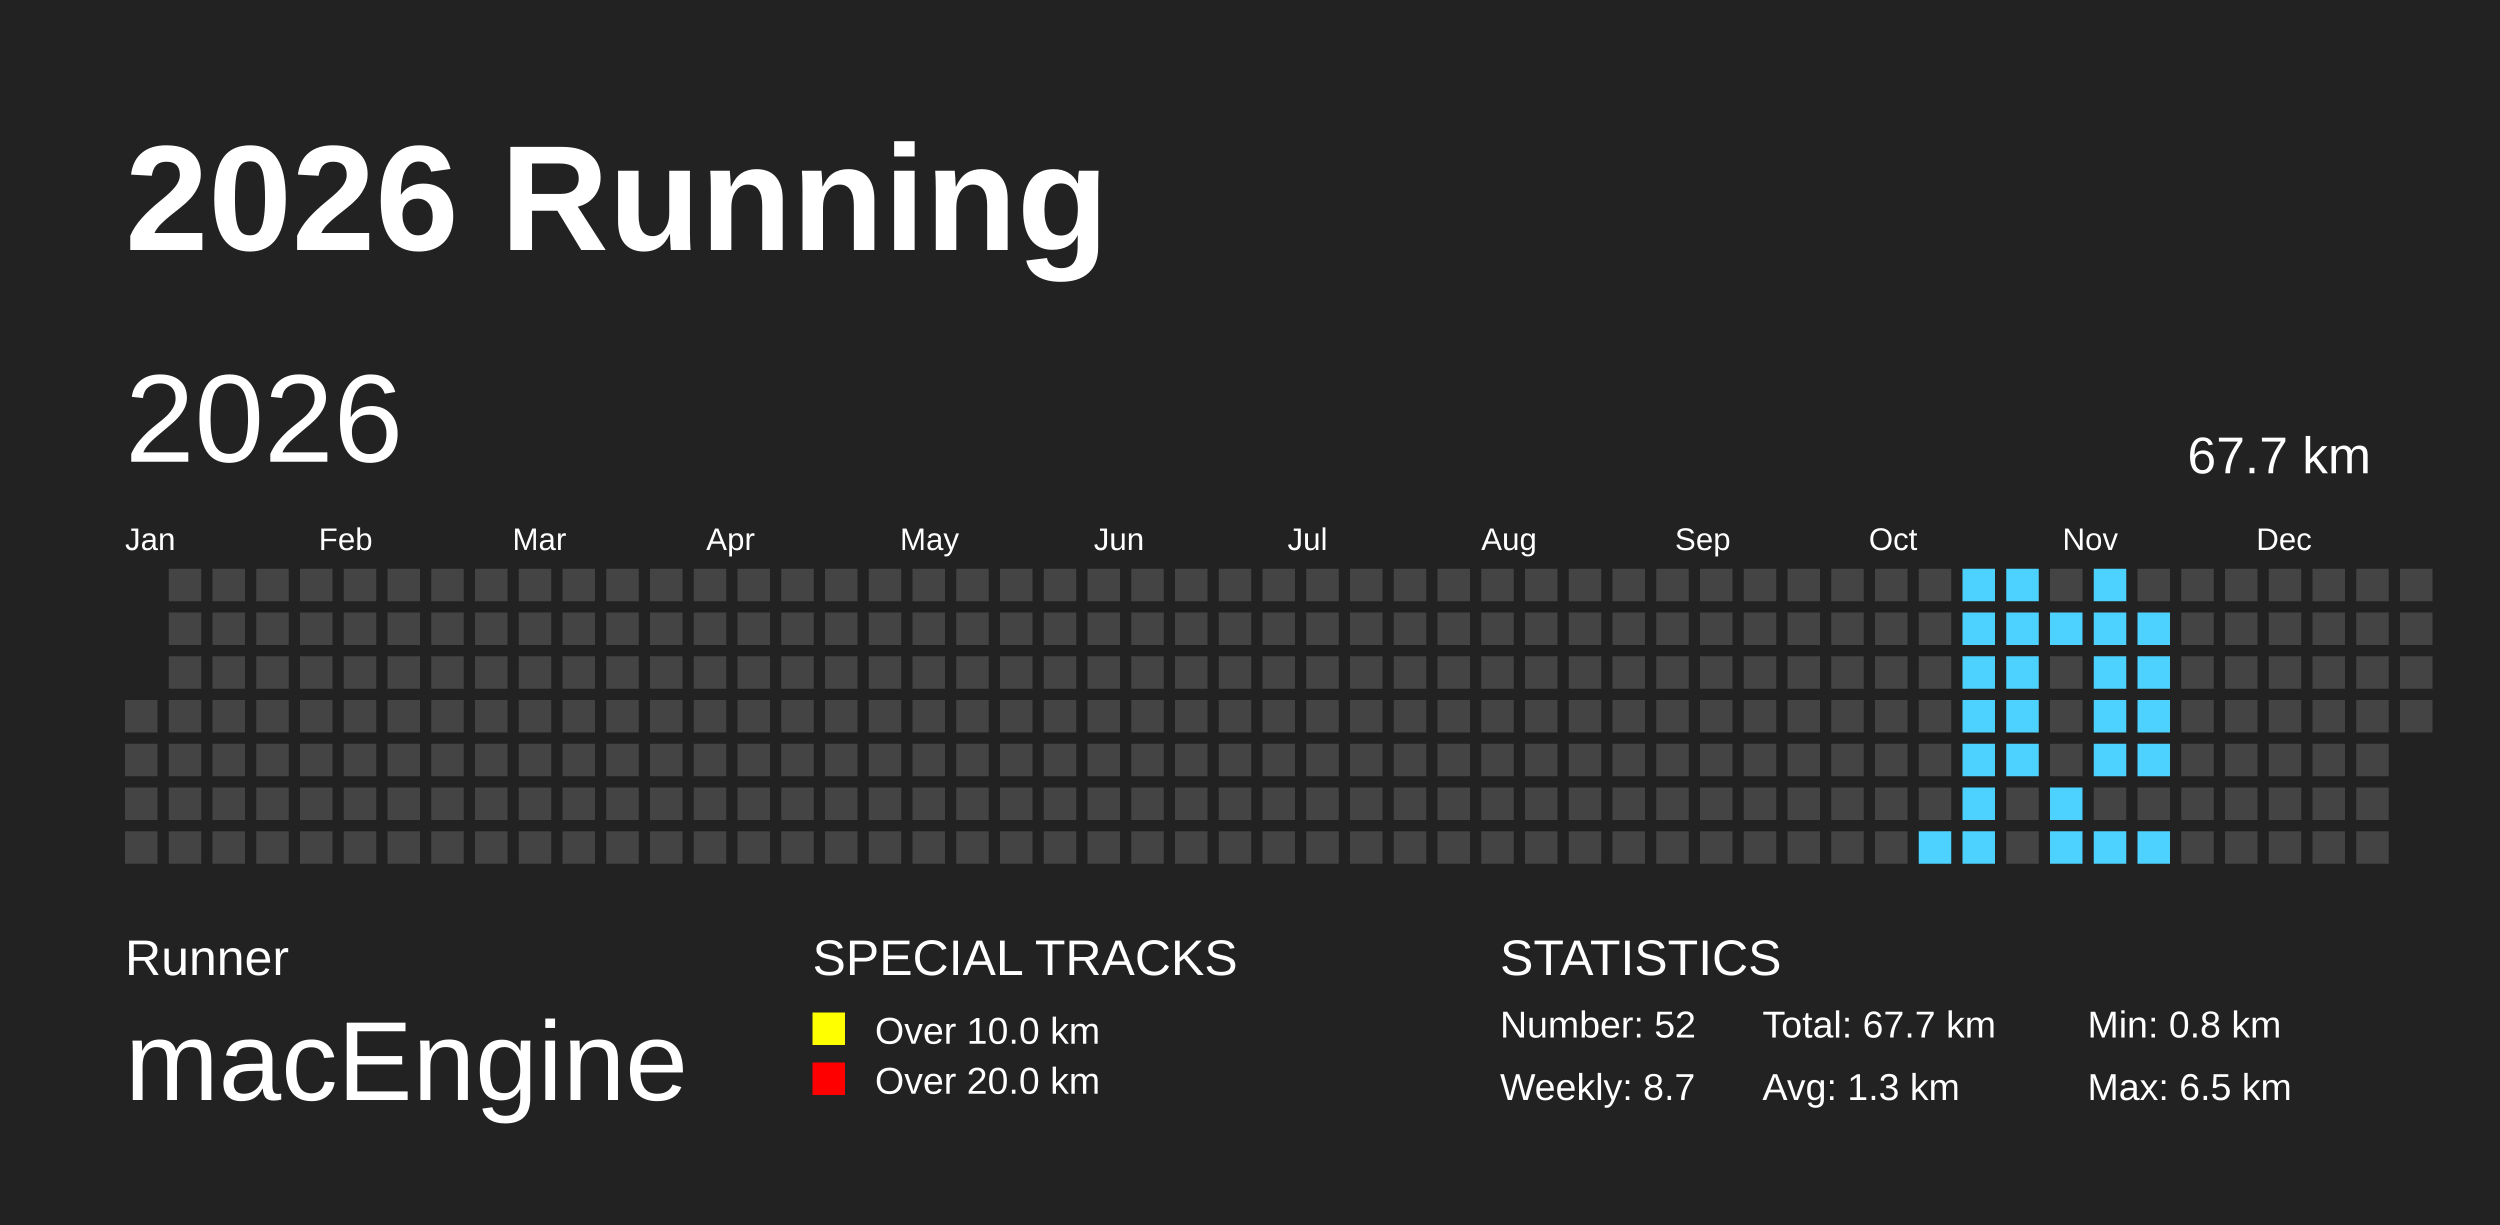
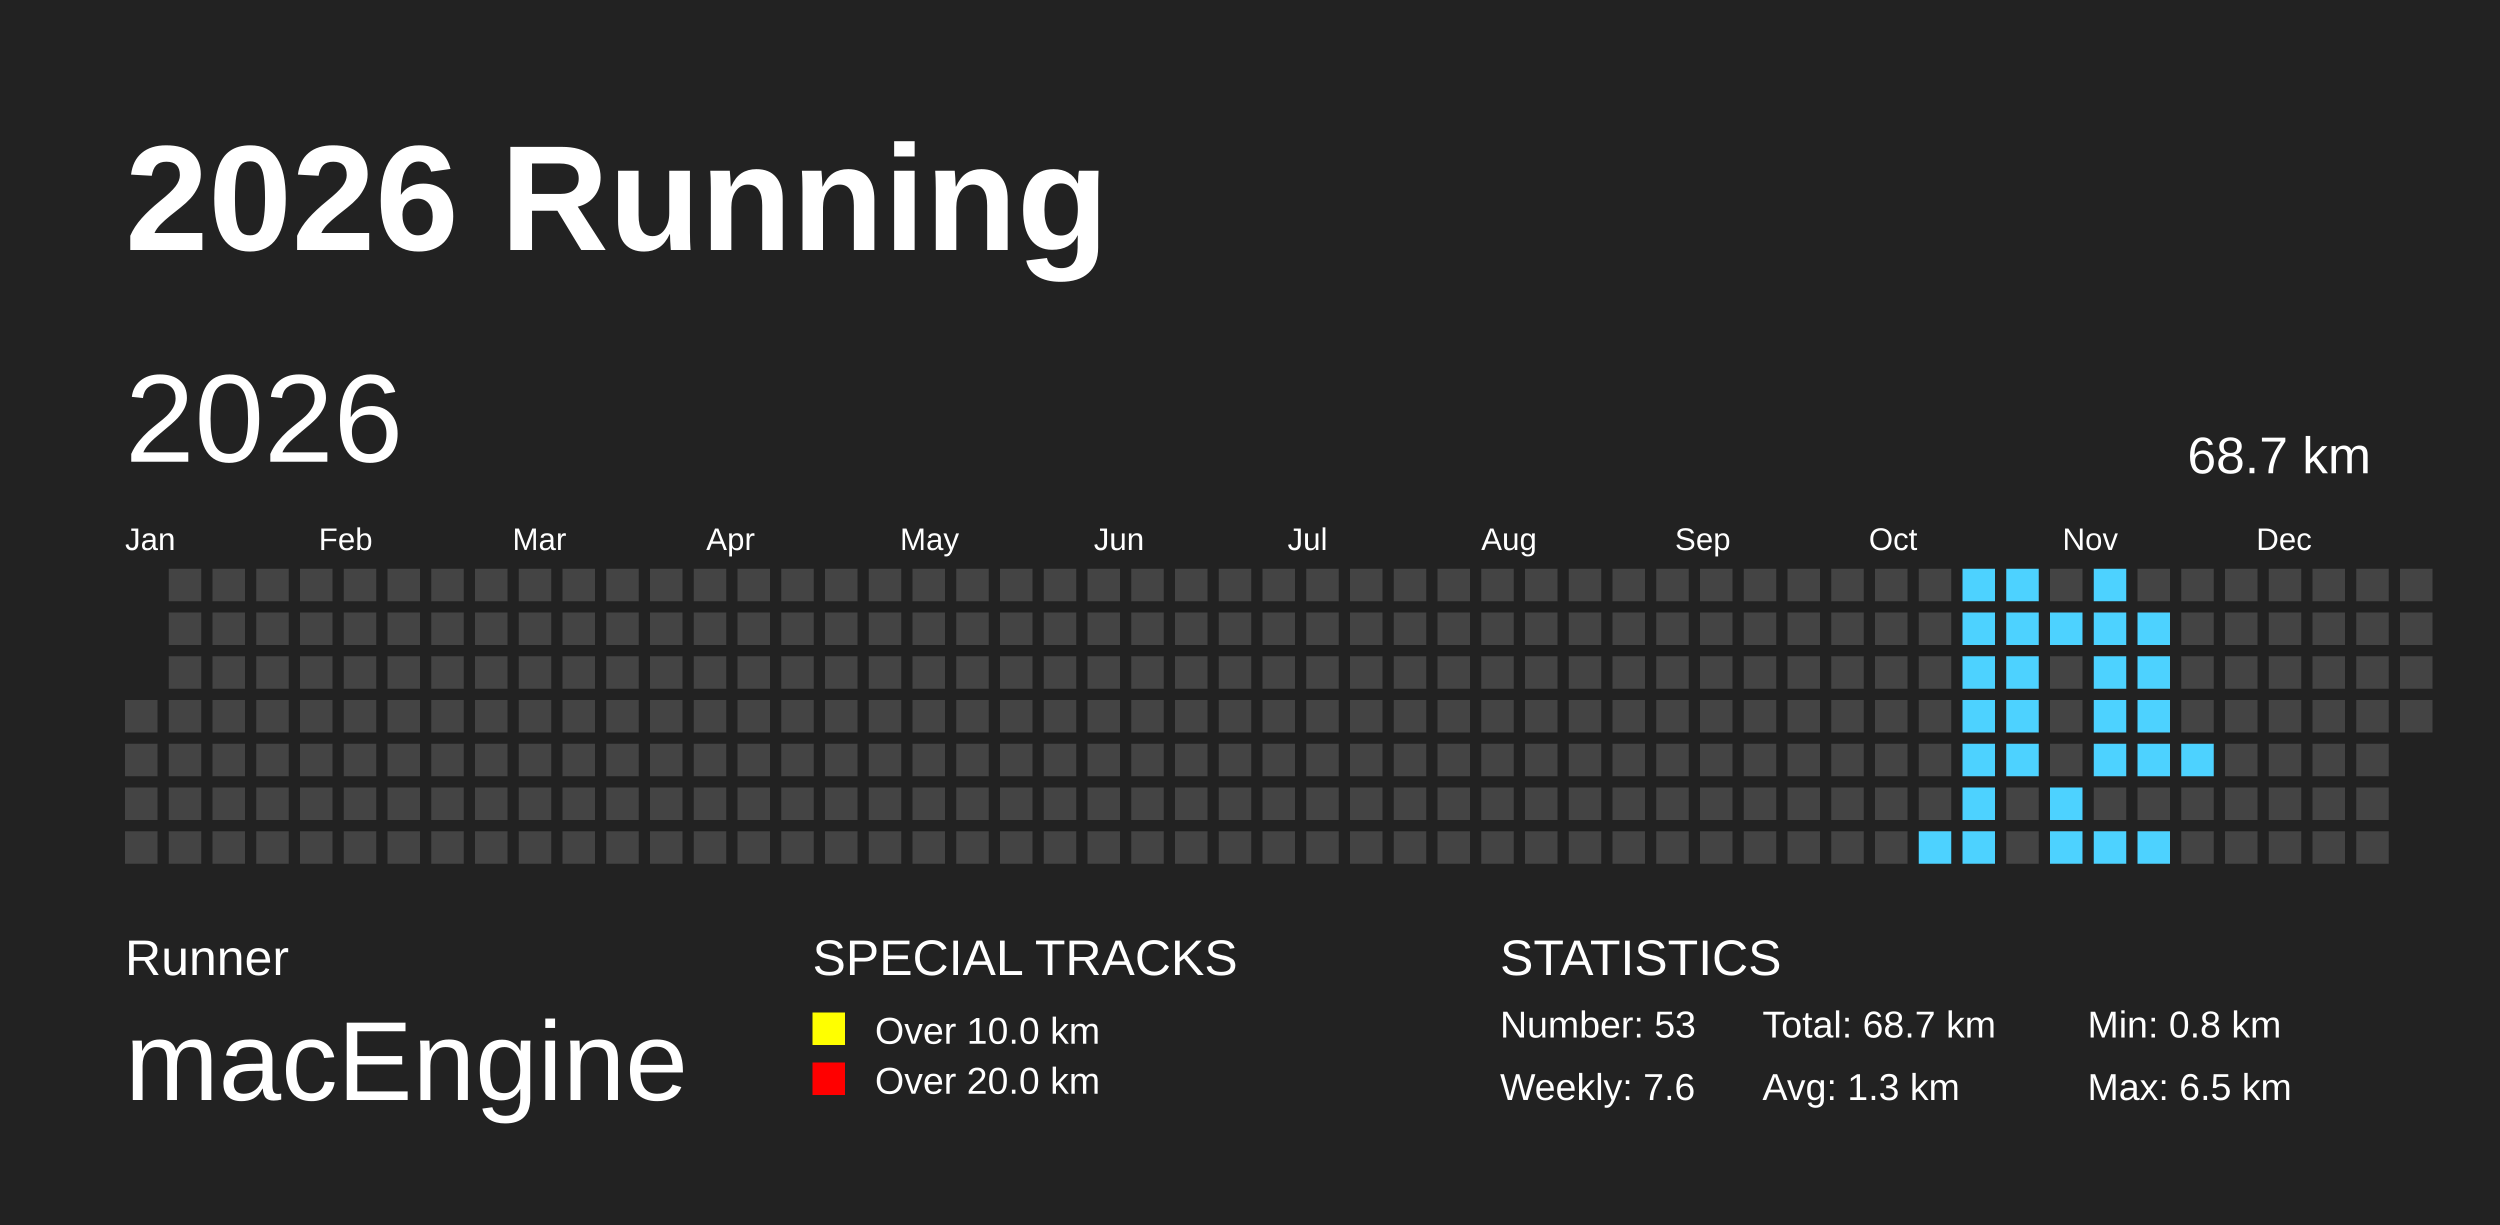
<svg xmlns="http://www.w3.org/2000/svg" baseProfile="full" height="98mm" version="1.1" viewBox="0,0,200,98" width="200mm">
  <defs>
    <pattern height="2" id="indoor-stripe" patternUnits="userSpaceOnUse" width="2">
      <line stroke="white" stroke-opacity="0.45" stroke-width="0.5" x1="0" x2="2" y1="2" y2="0" />
    </pattern>
  </defs>
  <rect fill="#222222" height="98" width="200" x="0" y="0" />
  <text fill="#FFFFFF" style="font-size:12px; font-family:Arial; font-weight:bold;" x="10" y="20">2026 Running</text>
  <text fill="#FFFFFF" style="font-size:4px; font-family:Arial" x="10" y="78">Runner</text>
  <text fill="#FFFFFF" style="font-size:9px; font-family:Arial" x="10" y="88">macEngine</text>
  <text fill="#FFFFFF" style="font-size:4px; font-family:Arial" x="65" y="78">SPECIAL TRACKS</text>
  <rect fill="yellow" height="2.6" width="2.6" x="65" y="81" />
  <text fill="#FFFFFF" style="font-size:3px; font-family:Arial" x="70" y="83.5">Over 10.0 km</text>
  <rect fill="red" height="2.6" width="2.6" x="65" y="85" />
  <text fill="#FFFFFF" style="font-size:3px; font-family:Arial" x="70" y="87.5">Over 20.0 km</text>
  <text fill="#FFFFFF" style="font-size:4px; font-family:Arial" x="120" y="78">STATISTICS</text>
-   <text fill="#FFFFFF" style="font-size:3px; font-family:Arial" x="120" y="83">Number: 52</text>
-   <text fill="#FFFFFF" style="font-size:3px; font-family:Arial" x="120" y="88">Weekly: 8.7</text>
-   <text fill="#FFFFFF" style="font-size:3px; font-family:Arial" x="141" y="83">Total: 67.7 km</text>
+   <text fill="#FFFFFF" style="font-size:3px; font-family:Arial" x="120" y="83">Number: 53</text>
+   <text fill="#FFFFFF" style="font-size:3px; font-family:Arial" x="120" y="88">Weekly: 7.6</text>
+   <text fill="#FFFFFF" style="font-size:3px; font-family:Arial" x="141" y="83">Total: 68.7 km</text>
  <text fill="#FFFFFF" style="font-size:3px; font-family:Arial" x="141" y="88">Avg: 1.3 km</text>
  <text fill="#FFFFFF" style="font-size:3px; font-family:Arial" x="167" y="83">Min: 0.8 km</text>
  <text fill="#FFFFFF" style="font-size:3px; font-family:Arial" x="167" y="88">Max: 6.5 km</text>
  <text dominant-baseline="hanging" fill="#FFFFFF" style="font-size:10.0px; font-family:Arial;" x="10" y="30">2026</text>
-   <text dominant-baseline="hanging" fill="#FFFFFF" style="font-size:4.125px; font-family:Arial;" x="175" y="35">67.7 km</text>
+   <text dominant-baseline="hanging" fill="#FFFFFF" style="font-size:4.125px; font-family:Arial;" x="175" y="35">68.7 km</text>
  <text fill="#FFFFFF" style="font-size:2.5px; font-family:Arial" x="10.0" y="44">Jan</text>
  <text fill="#FFFFFF" style="font-size:2.5px; font-family:Arial" x="25.5" y="44">Feb</text>
  <text fill="#FFFFFF" style="font-size:2.5px; font-family:Arial" x="41.0" y="44">Mar</text>
  <text fill="#FFFFFF" style="font-size:2.5px; font-family:Arial" x="56.5" y="44">Apr</text>
  <text fill="#FFFFFF" style="font-size:2.5px; font-family:Arial" x="72.0" y="44">May</text>
  <text fill="#FFFFFF" style="font-size:2.5px; font-family:Arial" x="87.5" y="44">Jun</text>
  <text fill="#FFFFFF" style="font-size:2.5px; font-family:Arial" x="103.0" y="44">Jul</text>
  <text fill="#FFFFFF" style="font-size:2.5px; font-family:Arial" x="118.5" y="44">Aug</text>
  <text fill="#FFFFFF" style="font-size:2.5px; font-family:Arial" x="134.0" y="44">Sep</text>
  <text fill="#FFFFFF" style="font-size:2.5px; font-family:Arial" x="149.5" y="44">Oct</text>
  <text fill="#FFFFFF" style="font-size:2.5px; font-family:Arial" x="165.0" y="44">Nov</text>
  <text fill="#FFFFFF" style="font-size:2.5px; font-family:Arial" x="180.5" y="44">Dec</text>
  <rect fill="#444444" height="2.6" width="2.6" x="10.0" y="56.0" />
  <rect fill="#444444" height="2.6" width="2.6" x="10.0" y="59.5" />
  <rect fill="#444444" height="2.6" width="2.6" x="10.0" y="63.0" />
  <rect fill="#444444" height="2.6" width="2.6" x="10.0" y="66.5" />
  <rect fill="#444444" height="2.6" width="2.6" x="13.5" y="45.5" />
  <rect fill="#444444" height="2.6" width="2.6" x="13.5" y="49.0" />
  <rect fill="#444444" height="2.6" width="2.6" x="13.5" y="52.5" />
  <rect fill="#444444" height="2.6" width="2.6" x="13.5" y="56.0" />
  <rect fill="#444444" height="2.6" width="2.6" x="13.5" y="59.5" />
  <rect fill="#444444" height="2.6" width="2.6" x="13.5" y="63.0" />
  <rect fill="#444444" height="2.6" width="2.6" x="13.5" y="66.5" />
  <rect fill="#444444" height="2.6" width="2.6" x="17.0" y="45.5" />
  <rect fill="#444444" height="2.6" width="2.6" x="17.0" y="49.0" />
  <rect fill="#444444" height="2.6" width="2.6" x="17.0" y="52.5" />
  <rect fill="#444444" height="2.6" width="2.6" x="17.0" y="56.0" />
  <rect fill="#444444" height="2.6" width="2.6" x="17.0" y="59.5" />
  <rect fill="#444444" height="2.6" width="2.6" x="17.0" y="63.0" />
  <rect fill="#444444" height="2.6" width="2.6" x="17.0" y="66.5" />
  <rect fill="#444444" height="2.6" width="2.6" x="20.5" y="45.5" />
  <rect fill="#444444" height="2.6" width="2.6" x="20.5" y="49.0" />
  <rect fill="#444444" height="2.6" width="2.6" x="20.5" y="52.5" />
  <rect fill="#444444" height="2.6" width="2.6" x="20.5" y="56.0" />
  <rect fill="#444444" height="2.6" width="2.6" x="20.5" y="59.5" />
  <rect fill="#444444" height="2.6" width="2.6" x="20.5" y="63.0" />
  <rect fill="#444444" height="2.6" width="2.6" x="20.5" y="66.5" />
  <rect fill="#444444" height="2.6" width="2.6" x="24.0" y="45.5" />
  <rect fill="#444444" height="2.6" width="2.6" x="24.0" y="49.0" />
  <rect fill="#444444" height="2.6" width="2.6" x="24.0" y="52.5" />
  <rect fill="#444444" height="2.6" width="2.6" x="24.0" y="56.0" />
  <rect fill="#444444" height="2.6" width="2.6" x="24.0" y="59.5" />
  <rect fill="#444444" height="2.6" width="2.6" x="24.0" y="63.0" />
  <rect fill="#444444" height="2.6" width="2.6" x="24.0" y="66.5" />
  <rect fill="#444444" height="2.6" width="2.6" x="27.5" y="45.5" />
  <rect fill="#444444" height="2.6" width="2.6" x="27.5" y="49.0" />
  <rect fill="#444444" height="2.6" width="2.6" x="27.5" y="52.5" />
  <rect fill="#444444" height="2.6" width="2.6" x="27.5" y="56.0" />
  <rect fill="#444444" height="2.6" width="2.6" x="27.5" y="59.5" />
  <rect fill="#444444" height="2.6" width="2.6" x="27.5" y="63.0" />
  <rect fill="#444444" height="2.6" width="2.6" x="27.5" y="66.5" />
  <rect fill="#444444" height="2.6" width="2.6" x="31.0" y="45.5" />
  <rect fill="#444444" height="2.6" width="2.6" x="31.0" y="49.0" />
  <rect fill="#444444" height="2.6" width="2.6" x="31.0" y="52.5" />
  <rect fill="#444444" height="2.6" width="2.6" x="31.0" y="56.0" />
  <rect fill="#444444" height="2.6" width="2.6" x="31.0" y="59.5" />
  <rect fill="#444444" height="2.6" width="2.6" x="31.0" y="63.0" />
  <rect fill="#444444" height="2.6" width="2.6" x="31.0" y="66.5" />
  <rect fill="#444444" height="2.6" width="2.6" x="34.5" y="45.5" />
  <rect fill="#444444" height="2.6" width="2.6" x="34.5" y="49.0" />
  <rect fill="#444444" height="2.6" width="2.6" x="34.5" y="52.5" />
  <rect fill="#444444" height="2.6" width="2.6" x="34.5" y="56.0" />
  <rect fill="#444444" height="2.6" width="2.6" x="34.5" y="59.5" />
  <rect fill="#444444" height="2.6" width="2.6" x="34.5" y="63.0" />
  <rect fill="#444444" height="2.6" width="2.6" x="34.5" y="66.5" />
  <rect fill="#444444" height="2.6" width="2.6" x="38.0" y="45.5" />
  <rect fill="#444444" height="2.6" width="2.6" x="38.0" y="49.0" />
  <rect fill="#444444" height="2.6" width="2.6" x="38.0" y="52.5" />
  <rect fill="#444444" height="2.6" width="2.6" x="38.0" y="56.0" />
  <rect fill="#444444" height="2.6" width="2.6" x="38.0" y="59.5" />
  <rect fill="#444444" height="2.6" width="2.6" x="38.0" y="63.0" />
  <rect fill="#444444" height="2.6" width="2.6" x="38.0" y="66.5" />
  <rect fill="#444444" height="2.6" width="2.6" x="41.5" y="45.5" />
  <rect fill="#444444" height="2.6" width="2.6" x="41.5" y="49.0" />
  <rect fill="#444444" height="2.6" width="2.6" x="41.5" y="52.5" />
  <rect fill="#444444" height="2.6" width="2.6" x="41.5" y="56.0" />
  <rect fill="#444444" height="2.6" width="2.6" x="41.5" y="59.5" />
  <rect fill="#444444" height="2.6" width="2.6" x="41.5" y="63.0" />
  <rect fill="#444444" height="2.6" width="2.6" x="41.5" y="66.5" />
  <rect fill="#444444" height="2.6" width="2.6" x="45.0" y="45.5" />
  <rect fill="#444444" height="2.6" width="2.6" x="45.0" y="49.0" />
  <rect fill="#444444" height="2.6" width="2.6" x="45.0" y="52.5" />
  <rect fill="#444444" height="2.6" width="2.6" x="45.0" y="56.0" />
  <rect fill="#444444" height="2.6" width="2.6" x="45.0" y="59.5" />
  <rect fill="#444444" height="2.6" width="2.6" x="45.0" y="63.0" />
  <rect fill="#444444" height="2.6" width="2.6" x="45.0" y="66.5" />
  <rect fill="#444444" height="2.6" width="2.6" x="48.5" y="45.5" />
  <rect fill="#444444" height="2.6" width="2.6" x="48.5" y="49.0" />
  <rect fill="#444444" height="2.6" width="2.6" x="48.5" y="52.5" />
  <rect fill="#444444" height="2.6" width="2.6" x="48.5" y="56.0" />
  <rect fill="#444444" height="2.6" width="2.6" x="48.5" y="59.5" />
  <rect fill="#444444" height="2.6" width="2.6" x="48.5" y="63.0" />
  <rect fill="#444444" height="2.6" width="2.6" x="48.5" y="66.5" />
  <rect fill="#444444" height="2.6" width="2.6" x="52.0" y="45.5" />
  <rect fill="#444444" height="2.6" width="2.6" x="52.0" y="49.0" />
  <rect fill="#444444" height="2.6" width="2.6" x="52.0" y="52.5" />
  <rect fill="#444444" height="2.6" width="2.6" x="52.0" y="56.0" />
  <rect fill="#444444" height="2.6" width="2.6" x="52.0" y="59.5" />
  <rect fill="#444444" height="2.6" width="2.6" x="52.0" y="63.0" />
  <rect fill="#444444" height="2.6" width="2.6" x="52.0" y="66.5" />
  <rect fill="#444444" height="2.6" width="2.6" x="55.5" y="45.5" />
  <rect fill="#444444" height="2.6" width="2.6" x="55.5" y="49.0" />
  <rect fill="#444444" height="2.6" width="2.6" x="55.5" y="52.5" />
  <rect fill="#444444" height="2.6" width="2.6" x="55.5" y="56.0" />
  <rect fill="#444444" height="2.6" width="2.6" x="55.5" y="59.5" />
  <rect fill="#444444" height="2.6" width="2.6" x="55.5" y="63.0" />
  <rect fill="#444444" height="2.6" width="2.6" x="55.5" y="66.5" />
  <rect fill="#444444" height="2.6" width="2.6" x="59.0" y="45.5" />
  <rect fill="#444444" height="2.6" width="2.6" x="59.0" y="49.0" />
  <rect fill="#444444" height="2.6" width="2.6" x="59.0" y="52.5" />
  <rect fill="#444444" height="2.6" width="2.6" x="59.0" y="56.0" />
  <rect fill="#444444" height="2.6" width="2.6" x="59.0" y="59.5" />
  <rect fill="#444444" height="2.6" width="2.6" x="59.0" y="63.0" />
  <rect fill="#444444" height="2.6" width="2.6" x="59.0" y="66.5" />
  <rect fill="#444444" height="2.6" width="2.6" x="62.5" y="45.5" />
  <rect fill="#444444" height="2.6" width="2.6" x="62.5" y="49.0" />
  <rect fill="#444444" height="2.6" width="2.6" x="62.5" y="52.5" />
  <rect fill="#444444" height="2.6" width="2.6" x="62.5" y="56.0" />
  <rect fill="#444444" height="2.6" width="2.6" x="62.5" y="59.5" />
  <rect fill="#444444" height="2.6" width="2.6" x="62.5" y="63.0" />
  <rect fill="#444444" height="2.6" width="2.6" x="62.5" y="66.5" />
  <rect fill="#444444" height="2.6" width="2.6" x="66.0" y="45.5" />
  <rect fill="#444444" height="2.6" width="2.6" x="66.0" y="49.0" />
  <rect fill="#444444" height="2.6" width="2.6" x="66.0" y="52.5" />
  <rect fill="#444444" height="2.6" width="2.6" x="66.0" y="56.0" />
  <rect fill="#444444" height="2.6" width="2.6" x="66.0" y="59.5" />
  <rect fill="#444444" height="2.6" width="2.6" x="66.0" y="63.0" />
  <rect fill="#444444" height="2.6" width="2.6" x="66.0" y="66.5" />
  <rect fill="#444444" height="2.6" width="2.6" x="69.5" y="45.5" />
  <rect fill="#444444" height="2.6" width="2.6" x="69.5" y="49.0" />
  <rect fill="#444444" height="2.6" width="2.6" x="69.5" y="52.5" />
  <rect fill="#444444" height="2.6" width="2.6" x="69.5" y="56.0" />
  <rect fill="#444444" height="2.6" width="2.6" x="69.5" y="59.5" />
  <rect fill="#444444" height="2.6" width="2.6" x="69.5" y="63.0" />
  <rect fill="#444444" height="2.6" width="2.6" x="69.5" y="66.5" />
  <rect fill="#444444" height="2.6" width="2.6" x="73.0" y="45.5" />
  <rect fill="#444444" height="2.6" width="2.6" x="73.0" y="49.0" />
  <rect fill="#444444" height="2.6" width="2.6" x="73.0" y="52.5" />
  <rect fill="#444444" height="2.6" width="2.6" x="73.0" y="56.0" />
  <rect fill="#444444" height="2.6" width="2.6" x="73.0" y="59.5" />
  <rect fill="#444444" height="2.6" width="2.6" x="73.0" y="63.0" />
  <rect fill="#444444" height="2.6" width="2.6" x="73.0" y="66.5" />
  <rect fill="#444444" height="2.6" width="2.6" x="76.5" y="45.5" />
  <rect fill="#444444" height="2.6" width="2.6" x="76.5" y="49.0" />
  <rect fill="#444444" height="2.6" width="2.6" x="76.5" y="52.5" />
  <rect fill="#444444" height="2.6" width="2.6" x="76.5" y="56.0" />
  <rect fill="#444444" height="2.6" width="2.6" x="76.5" y="59.5" />
  <rect fill="#444444" height="2.6" width="2.6" x="76.5" y="63.0" />
  <rect fill="#444444" height="2.6" width="2.6" x="76.5" y="66.5" />
  <rect fill="#444444" height="2.6" width="2.6" x="80.0" y="45.5" />
  <rect fill="#444444" height="2.6" width="2.6" x="80.0" y="49.0" />
  <rect fill="#444444" height="2.6" width="2.6" x="80.0" y="52.5" />
  <rect fill="#444444" height="2.6" width="2.6" x="80.0" y="56.0" />
  <rect fill="#444444" height="2.6" width="2.6" x="80.0" y="59.5" />
  <rect fill="#444444" height="2.6" width="2.6" x="80.0" y="63.0" />
  <rect fill="#444444" height="2.6" width="2.6" x="80.0" y="66.5" />
  <rect fill="#444444" height="2.6" width="2.6" x="83.5" y="45.5" />
  <rect fill="#444444" height="2.6" width="2.6" x="83.5" y="49.0" />
  <rect fill="#444444" height="2.6" width="2.6" x="83.5" y="52.5" />
  <rect fill="#444444" height="2.6" width="2.6" x="83.5" y="56.0" />
  <rect fill="#444444" height="2.6" width="2.6" x="83.5" y="59.5" />
  <rect fill="#444444" height="2.6" width="2.6" x="83.5" y="63.0" />
  <rect fill="#444444" height="2.6" width="2.6" x="83.5" y="66.5" />
  <rect fill="#444444" height="2.6" width="2.6" x="87.0" y="45.5" />
  <rect fill="#444444" height="2.6" width="2.6" x="87.0" y="49.0" />
  <rect fill="#444444" height="2.6" width="2.6" x="87.0" y="52.5" />
  <rect fill="#444444" height="2.6" width="2.6" x="87.0" y="56.0" />
  <rect fill="#444444" height="2.6" width="2.6" x="87.0" y="59.5" />
  <rect fill="#444444" height="2.6" width="2.6" x="87.0" y="63.0" />
  <rect fill="#444444" height="2.6" width="2.6" x="87.0" y="66.5" />
  <rect fill="#444444" height="2.6" width="2.6" x="90.5" y="45.5" />
  <rect fill="#444444" height="2.6" width="2.6" x="90.5" y="49.0" />
  <rect fill="#444444" height="2.6" width="2.6" x="90.5" y="52.5" />
  <rect fill="#444444" height="2.6" width="2.6" x="90.5" y="56.0" />
  <rect fill="#444444" height="2.6" width="2.6" x="90.5" y="59.5" />
  <rect fill="#444444" height="2.6" width="2.6" x="90.5" y="63.0" />
  <rect fill="#444444" height="2.6" width="2.6" x="90.5" y="66.5" />
  <rect fill="#444444" height="2.6" width="2.6" x="94.0" y="45.5" />
  <rect fill="#444444" height="2.6" width="2.6" x="94.0" y="49.0" />
  <rect fill="#444444" height="2.6" width="2.6" x="94.0" y="52.5" />
  <rect fill="#444444" height="2.6" width="2.6" x="94.0" y="56.0" />
  <rect fill="#444444" height="2.6" width="2.6" x="94.0" y="59.5" />
  <rect fill="#444444" height="2.6" width="2.6" x="94.0" y="63.0" />
  <rect fill="#444444" height="2.6" width="2.6" x="94.0" y="66.5" />
  <rect fill="#444444" height="2.6" width="2.6" x="97.5" y="45.5" />
  <rect fill="#444444" height="2.6" width="2.6" x="97.5" y="49.0" />
  <rect fill="#444444" height="2.6" width="2.6" x="97.5" y="52.5" />
  <rect fill="#444444" height="2.6" width="2.6" x="97.5" y="56.0" />
  <rect fill="#444444" height="2.6" width="2.6" x="97.5" y="59.5" />
  <rect fill="#444444" height="2.6" width="2.6" x="97.5" y="63.0" />
  <rect fill="#444444" height="2.6" width="2.6" x="97.5" y="66.5" />
  <rect fill="#444444" height="2.6" width="2.6" x="101.0" y="45.5" />
  <rect fill="#444444" height="2.6" width="2.6" x="101.0" y="49.0" />
  <rect fill="#444444" height="2.6" width="2.6" x="101.0" y="52.5" />
  <rect fill="#444444" height="2.6" width="2.6" x="101.0" y="56.0" />
  <rect fill="#444444" height="2.6" width="2.6" x="101.0" y="59.5" />
  <rect fill="#444444" height="2.6" width="2.6" x="101.0" y="63.0" />
  <rect fill="#444444" height="2.6" width="2.6" x="101.0" y="66.5" />
  <rect fill="#444444" height="2.6" width="2.6" x="104.5" y="45.5" />
  <rect fill="#444444" height="2.6" width="2.6" x="104.5" y="49.0" />
  <rect fill="#444444" height="2.6" width="2.6" x="104.5" y="52.5" />
  <rect fill="#444444" height="2.6" width="2.6" x="104.5" y="56.0" />
  <rect fill="#444444" height="2.6" width="2.6" x="104.5" y="59.5" />
  <rect fill="#444444" height="2.6" width="2.6" x="104.5" y="63.0" />
  <rect fill="#444444" height="2.6" width="2.6" x="104.5" y="66.5" />
  <rect fill="#444444" height="2.6" width="2.6" x="108.0" y="45.5" />
  <rect fill="#444444" height="2.6" width="2.6" x="108.0" y="49.0" />
  <rect fill="#444444" height="2.6" width="2.6" x="108.0" y="52.5" />
  <rect fill="#444444" height="2.6" width="2.6" x="108.0" y="56.0" />
  <rect fill="#444444" height="2.6" width="2.6" x="108.0" y="59.5" />
  <rect fill="#444444" height="2.6" width="2.6" x="108.0" y="63.0" />
  <rect fill="#444444" height="2.6" width="2.6" x="108.0" y="66.5" />
  <rect fill="#444444" height="2.6" width="2.6" x="111.5" y="45.5" />
  <rect fill="#444444" height="2.6" width="2.6" x="111.5" y="49.0" />
  <rect fill="#444444" height="2.6" width="2.6" x="111.5" y="52.5" />
  <rect fill="#444444" height="2.6" width="2.6" x="111.5" y="56.0" />
  <rect fill="#444444" height="2.6" width="2.6" x="111.5" y="59.5" />
  <rect fill="#444444" height="2.6" width="2.6" x="111.5" y="63.0" />
  <rect fill="#444444" height="2.6" width="2.6" x="111.5" y="66.5" />
  <rect fill="#444444" height="2.6" width="2.6" x="115.0" y="45.5" />
  <rect fill="#444444" height="2.6" width="2.6" x="115.0" y="49.0" />
  <rect fill="#444444" height="2.6" width="2.6" x="115.0" y="52.5" />
  <rect fill="#444444" height="2.6" width="2.6" x="115.0" y="56.0" />
  <rect fill="#444444" height="2.6" width="2.6" x="115.0" y="59.5" />
  <rect fill="#444444" height="2.6" width="2.6" x="115.0" y="63.0" />
  <rect fill="#444444" height="2.6" width="2.6" x="115.0" y="66.5" />
  <rect fill="#444444" height="2.6" width="2.6" x="118.5" y="45.5" />
  <rect fill="#444444" height="2.6" width="2.6" x="118.5" y="49.0" />
  <rect fill="#444444" height="2.6" width="2.6" x="118.5" y="52.5" />
  <rect fill="#444444" height="2.6" width="2.6" x="118.5" y="56.0" />
  <rect fill="#444444" height="2.6" width="2.6" x="118.5" y="59.5" />
  <rect fill="#444444" height="2.6" width="2.6" x="118.5" y="63.0" />
  <rect fill="#444444" height="2.6" width="2.6" x="118.5" y="66.5" />
  <rect fill="#444444" height="2.6" width="2.6" x="122.0" y="45.5" />
  <rect fill="#444444" height="2.6" width="2.6" x="122.0" y="49.0" />
  <rect fill="#444444" height="2.6" width="2.6" x="122.0" y="52.5" />
  <rect fill="#444444" height="2.6" width="2.6" x="122.0" y="56.0" />
  <rect fill="#444444" height="2.6" width="2.6" x="122.0" y="59.5" />
  <rect fill="#444444" height="2.6" width="2.6" x="122.0" y="63.0" />
  <rect fill="#444444" height="2.6" width="2.6" x="122.0" y="66.5" />
  <rect fill="#444444" height="2.6" width="2.6" x="125.5" y="45.5" />
  <rect fill="#444444" height="2.6" width="2.6" x="125.5" y="49.0" />
  <rect fill="#444444" height="2.6" width="2.6" x="125.5" y="52.5" />
  <rect fill="#444444" height="2.6" width="2.6" x="125.5" y="56.0" />
  <rect fill="#444444" height="2.6" width="2.6" x="125.5" y="59.5" />
  <rect fill="#444444" height="2.6" width="2.6" x="125.5" y="63.0" />
  <rect fill="#444444" height="2.6" width="2.6" x="125.5" y="66.5" />
  <rect fill="#444444" height="2.6" width="2.6" x="129.0" y="45.5" />
  <rect fill="#444444" height="2.6" width="2.6" x="129.0" y="49.0" />
  <rect fill="#444444" height="2.6" width="2.6" x="129.0" y="52.5" />
  <rect fill="#444444" height="2.6" width="2.6" x="129.0" y="56.0" />
  <rect fill="#444444" height="2.6" width="2.6" x="129.0" y="59.5" />
  <rect fill="#444444" height="2.6" width="2.6" x="129.0" y="63.0" />
  <rect fill="#444444" height="2.6" width="2.6" x="129.0" y="66.5" />
  <rect fill="#444444" height="2.6" width="2.6" x="132.5" y="45.5" />
  <rect fill="#444444" height="2.6" width="2.6" x="132.5" y="49.0" />
  <rect fill="#444444" height="2.6" width="2.6" x="132.5" y="52.5" />
  <rect fill="#444444" height="2.6" width="2.6" x="132.5" y="56.0" />
  <rect fill="#444444" height="2.6" width="2.6" x="132.5" y="59.5" />
  <rect fill="#444444" height="2.6" width="2.6" x="132.5" y="63.0" />
  <rect fill="#444444" height="2.6" width="2.6" x="132.5" y="66.5" />
  <rect fill="#444444" height="2.6" width="2.6" x="136.0" y="45.5" />
  <rect fill="#444444" height="2.6" width="2.6" x="136.0" y="49.0" />
  <rect fill="#444444" height="2.6" width="2.6" x="136.0" y="52.5" />
  <rect fill="#444444" height="2.6" width="2.6" x="136.0" y="56.0" />
  <rect fill="#444444" height="2.6" width="2.6" x="136.0" y="59.5" />
  <rect fill="#444444" height="2.6" width="2.6" x="136.0" y="63.0" />
  <rect fill="#444444" height="2.6" width="2.6" x="136.0" y="66.5" />
  <rect fill="#444444" height="2.6" width="2.6" x="139.5" y="45.5" />
  <rect fill="#444444" height="2.6" width="2.6" x="139.5" y="49.0" />
  <rect fill="#444444" height="2.6" width="2.6" x="139.5" y="52.5" />
  <rect fill="#444444" height="2.6" width="2.6" x="139.5" y="56.0" />
  <rect fill="#444444" height="2.6" width="2.6" x="139.5" y="59.5" />
  <rect fill="#444444" height="2.6" width="2.6" x="139.5" y="63.0" />
  <rect fill="#444444" height="2.6" width="2.6" x="139.5" y="66.5" />
  <rect fill="#444444" height="2.6" width="2.6" x="143.0" y="45.5" />
  <rect fill="#444444" height="2.6" width="2.6" x="143.0" y="49.0" />
  <rect fill="#444444" height="2.6" width="2.6" x="143.0" y="52.5" />
  <rect fill="#444444" height="2.6" width="2.6" x="143.0" y="56.0" />
  <rect fill="#444444" height="2.6" width="2.6" x="143.0" y="59.5" />
  <rect fill="#444444" height="2.6" width="2.6" x="143.0" y="63.0" />
  <rect fill="#444444" height="2.6" width="2.6" x="143.0" y="66.5" />
  <rect fill="#444444" height="2.6" width="2.6" x="146.5" y="45.5" />
  <rect fill="#444444" height="2.6" width="2.6" x="146.5" y="49.0" />
  <rect fill="#444444" height="2.6" width="2.6" x="146.5" y="52.5" />
  <rect fill="#444444" height="2.6" width="2.6" x="146.5" y="56.0" />
  <rect fill="#444444" height="2.6" width="2.6" x="146.5" y="59.5" />
  <rect fill="#444444" height="2.6" width="2.6" x="146.5" y="63.0" />
  <rect fill="#444444" height="2.6" width="2.6" x="146.5" y="66.5" />
  <rect fill="#444444" height="2.6" width="2.6" x="150.0" y="45.5" />
  <rect fill="#444444" height="2.6" width="2.6" x="150.0" y="49.0" />
  <rect fill="#444444" height="2.6" width="2.6" x="150.0" y="52.5" />
  <rect fill="#444444" height="2.6" width="2.6" x="150.0" y="56.0" />
  <rect fill="#444444" height="2.6" width="2.6" x="150.0" y="59.5" />
  <rect fill="#444444" height="2.6" width="2.6" x="150.0" y="63.0" />
  <rect fill="#444444" height="2.6" width="2.6" x="150.0" y="66.5" />
  <rect fill="#444444" height="2.6" width="2.6" x="153.5" y="45.5" />
  <rect fill="#444444" height="2.6" width="2.6" x="153.5" y="49.0" />
  <rect fill="#444444" height="2.6" width="2.6" x="153.5" y="52.5" />
  <rect fill="#444444" height="2.6" width="2.6" x="153.5" y="56.0" />
  <rect fill="#444444" height="2.6" width="2.6" x="153.5" y="59.5" />
  <rect fill="#444444" height="2.6" width="2.6" x="153.5" y="63.0" />
  <rect fill="#4DD2FF" height="2.6" width="2.6" x="153.5" y="66.5" />
  <rect fill="#4DD2FF" height="2.6" width="2.6" x="157.0" y="45.5" />
  <rect fill="#4DD2FF" height="2.6" width="2.6" x="157.0" y="49.0" />
  <rect fill="#4DD2FF" height="2.6" width="2.6" x="157.0" y="52.5" />
  <rect fill="#4DD2FF" height="2.6" width="2.6" x="157.0" y="56.0" />
  <rect fill="#4DD2FF" height="2.6" width="2.6" x="157.0" y="59.5" />
  <rect fill="#4DD2FF" height="2.6" width="2.6" x="157.0" y="63.0" />
  <rect fill="#4DD2FF" height="2.6" width="2.6" x="157.0" y="66.5" />
  <rect fill="#4DD2FF" height="2.6" width="2.6" x="160.5" y="45.5" />
  <rect fill="#4DD2FF" height="2.6" width="2.6" x="160.5" y="49.0" />
  <rect fill="#4DD2FF" height="2.6" width="2.6" x="160.5" y="52.5" />
  <rect fill="#4DD2FF" height="2.6" width="2.6" x="160.5" y="56.0" />
  <rect fill="#4DD2FF" height="2.6" width="2.6" x="160.5" y="59.5" />
  <rect fill="#444444" height="2.6" width="2.6" x="160.5" y="63.0" />
  <rect fill="#444444" height="2.6" width="2.6" x="160.5" y="66.5" />
  <rect fill="#444444" height="2.6" width="2.6" x="164.0" y="45.5" />
  <rect fill="#4DD2FF" height="2.6" width="2.6" x="164.0" y="49.0" />
  <rect fill="#444444" height="2.6" width="2.6" x="164.0" y="52.5" />
  <rect fill="#444444" height="2.6" width="2.6" x="164.0" y="56.0" />
  <rect fill="#444444" height="2.6" width="2.6" x="164.0" y="59.5" />
  <rect fill="#4DD2FF" height="2.6" width="2.6" x="164.0" y="63.0" />
  <rect fill="#4DD2FF" height="2.6" width="2.6" x="164.0" y="66.5" />
  <rect fill="#4DD2FF" height="2.6" width="2.6" x="167.5" y="45.5" />
  <rect fill="#4DD2FF" height="2.6" width="2.6" x="167.5" y="49.0" />
  <rect fill="#4DD2FF" height="2.6" width="2.6" x="167.5" y="52.5" />
  <rect fill="#4DD2FF" height="2.6" width="2.6" x="167.5" y="56.0" />
  <rect fill="#4DD2FF" height="2.6" width="2.6" x="167.5" y="59.5" />
  <rect fill="#444444" height="2.6" width="2.6" x="167.5" y="63.0" />
  <rect fill="#4DD2FF" height="2.6" width="2.6" x="167.5" y="66.5" />
  <rect fill="#444444" height="2.6" width="2.6" x="171.0" y="45.5" />
  <rect fill="#4DD2FF" height="2.6" width="2.6" x="171.0" y="49.0" />
  <rect fill="#4DD2FF" height="2.6" width="2.6" x="171.0" y="52.5" />
  <rect fill="#4DD2FF" height="2.6" width="2.6" x="171.0" y="56.0" />
  <rect fill="#4DD2FF" height="2.6" width="2.6" x="171.0" y="59.5" />
  <rect fill="#444444" height="2.6" width="2.6" x="171.0" y="63.0" />
  <rect fill="#4DD2FF" height="2.6" width="2.6" x="171.0" y="66.5" />
  <rect fill="#444444" height="2.6" width="2.6" x="174.5" y="45.5" />
  <rect fill="#444444" height="2.6" width="2.6" x="174.5" y="49.0" />
  <rect fill="#444444" height="2.6" width="2.6" x="174.5" y="52.5" />
  <rect fill="#444444" height="2.6" width="2.6" x="174.5" y="56.0" />
-   <rect fill="#444444" height="2.6" width="2.6" x="174.5" y="59.5" />
+   <rect fill="#4DD2FF" height="2.6" width="2.6" x="174.5" y="59.5" />
  <rect fill="#444444" height="2.6" width="2.6" x="174.5" y="63.0" />
  <rect fill="#444444" height="2.6" width="2.6" x="174.5" y="66.5" />
  <rect fill="#444444" height="2.6" width="2.6" x="178.0" y="45.5" />
  <rect fill="#444444" height="2.6" width="2.6" x="178.0" y="49.0" />
  <rect fill="#444444" height="2.6" width="2.6" x="178.0" y="52.5" />
  <rect fill="#444444" height="2.6" width="2.6" x="178.0" y="56.0" />
  <rect fill="#444444" height="2.6" width="2.6" x="178.0" y="59.5" />
  <rect fill="#444444" height="2.6" width="2.6" x="178.0" y="63.0" />
  <rect fill="#444444" height="2.6" width="2.6" x="178.0" y="66.5" />
  <rect fill="#444444" height="2.6" width="2.6" x="181.5" y="45.5" />
  <rect fill="#444444" height="2.6" width="2.6" x="181.5" y="49.0" />
  <rect fill="#444444" height="2.6" width="2.6" x="181.5" y="52.5" />
  <rect fill="#444444" height="2.6" width="2.6" x="181.5" y="56.0" />
  <rect fill="#444444" height="2.6" width="2.6" x="181.5" y="59.5" />
  <rect fill="#444444" height="2.6" width="2.6" x="181.5" y="63.0" />
  <rect fill="#444444" height="2.6" width="2.6" x="181.5" y="66.5" />
  <rect fill="#444444" height="2.6" width="2.6" x="185.0" y="45.5" />
  <rect fill="#444444" height="2.6" width="2.6" x="185.0" y="49.0" />
  <rect fill="#444444" height="2.6" width="2.6" x="185.0" y="52.5" />
  <rect fill="#444444" height="2.6" width="2.6" x="185.0" y="56.0" />
  <rect fill="#444444" height="2.6" width="2.6" x="185.0" y="59.5" />
  <rect fill="#444444" height="2.6" width="2.6" x="185.0" y="63.0" />
  <rect fill="#444444" height="2.6" width="2.6" x="185.0" y="66.5" />
  <rect fill="#444444" height="2.6" width="2.6" x="188.5" y="45.5" />
  <rect fill="#444444" height="2.6" width="2.6" x="188.5" y="49.0" />
  <rect fill="#444444" height="2.6" width="2.6" x="188.5" y="52.5" />
  <rect fill="#444444" height="2.6" width="2.6" x="188.5" y="56.0" />
  <rect fill="#444444" height="2.6" width="2.6" x="188.5" y="59.5" />
  <rect fill="#444444" height="2.6" width="2.6" x="188.5" y="63.0" />
  <rect fill="#444444" height="2.6" width="2.6" x="188.5" y="66.5" />
  <rect fill="#444444" height="2.6" width="2.6" x="192.0" y="45.5" />
  <rect fill="#444444" height="2.6" width="2.6" x="192.0" y="49.0" />
  <rect fill="#444444" height="2.6" width="2.6" x="192.0" y="52.5" />
  <rect fill="#444444" height="2.6" width="2.6" x="192.0" y="56.0" />
</svg>
